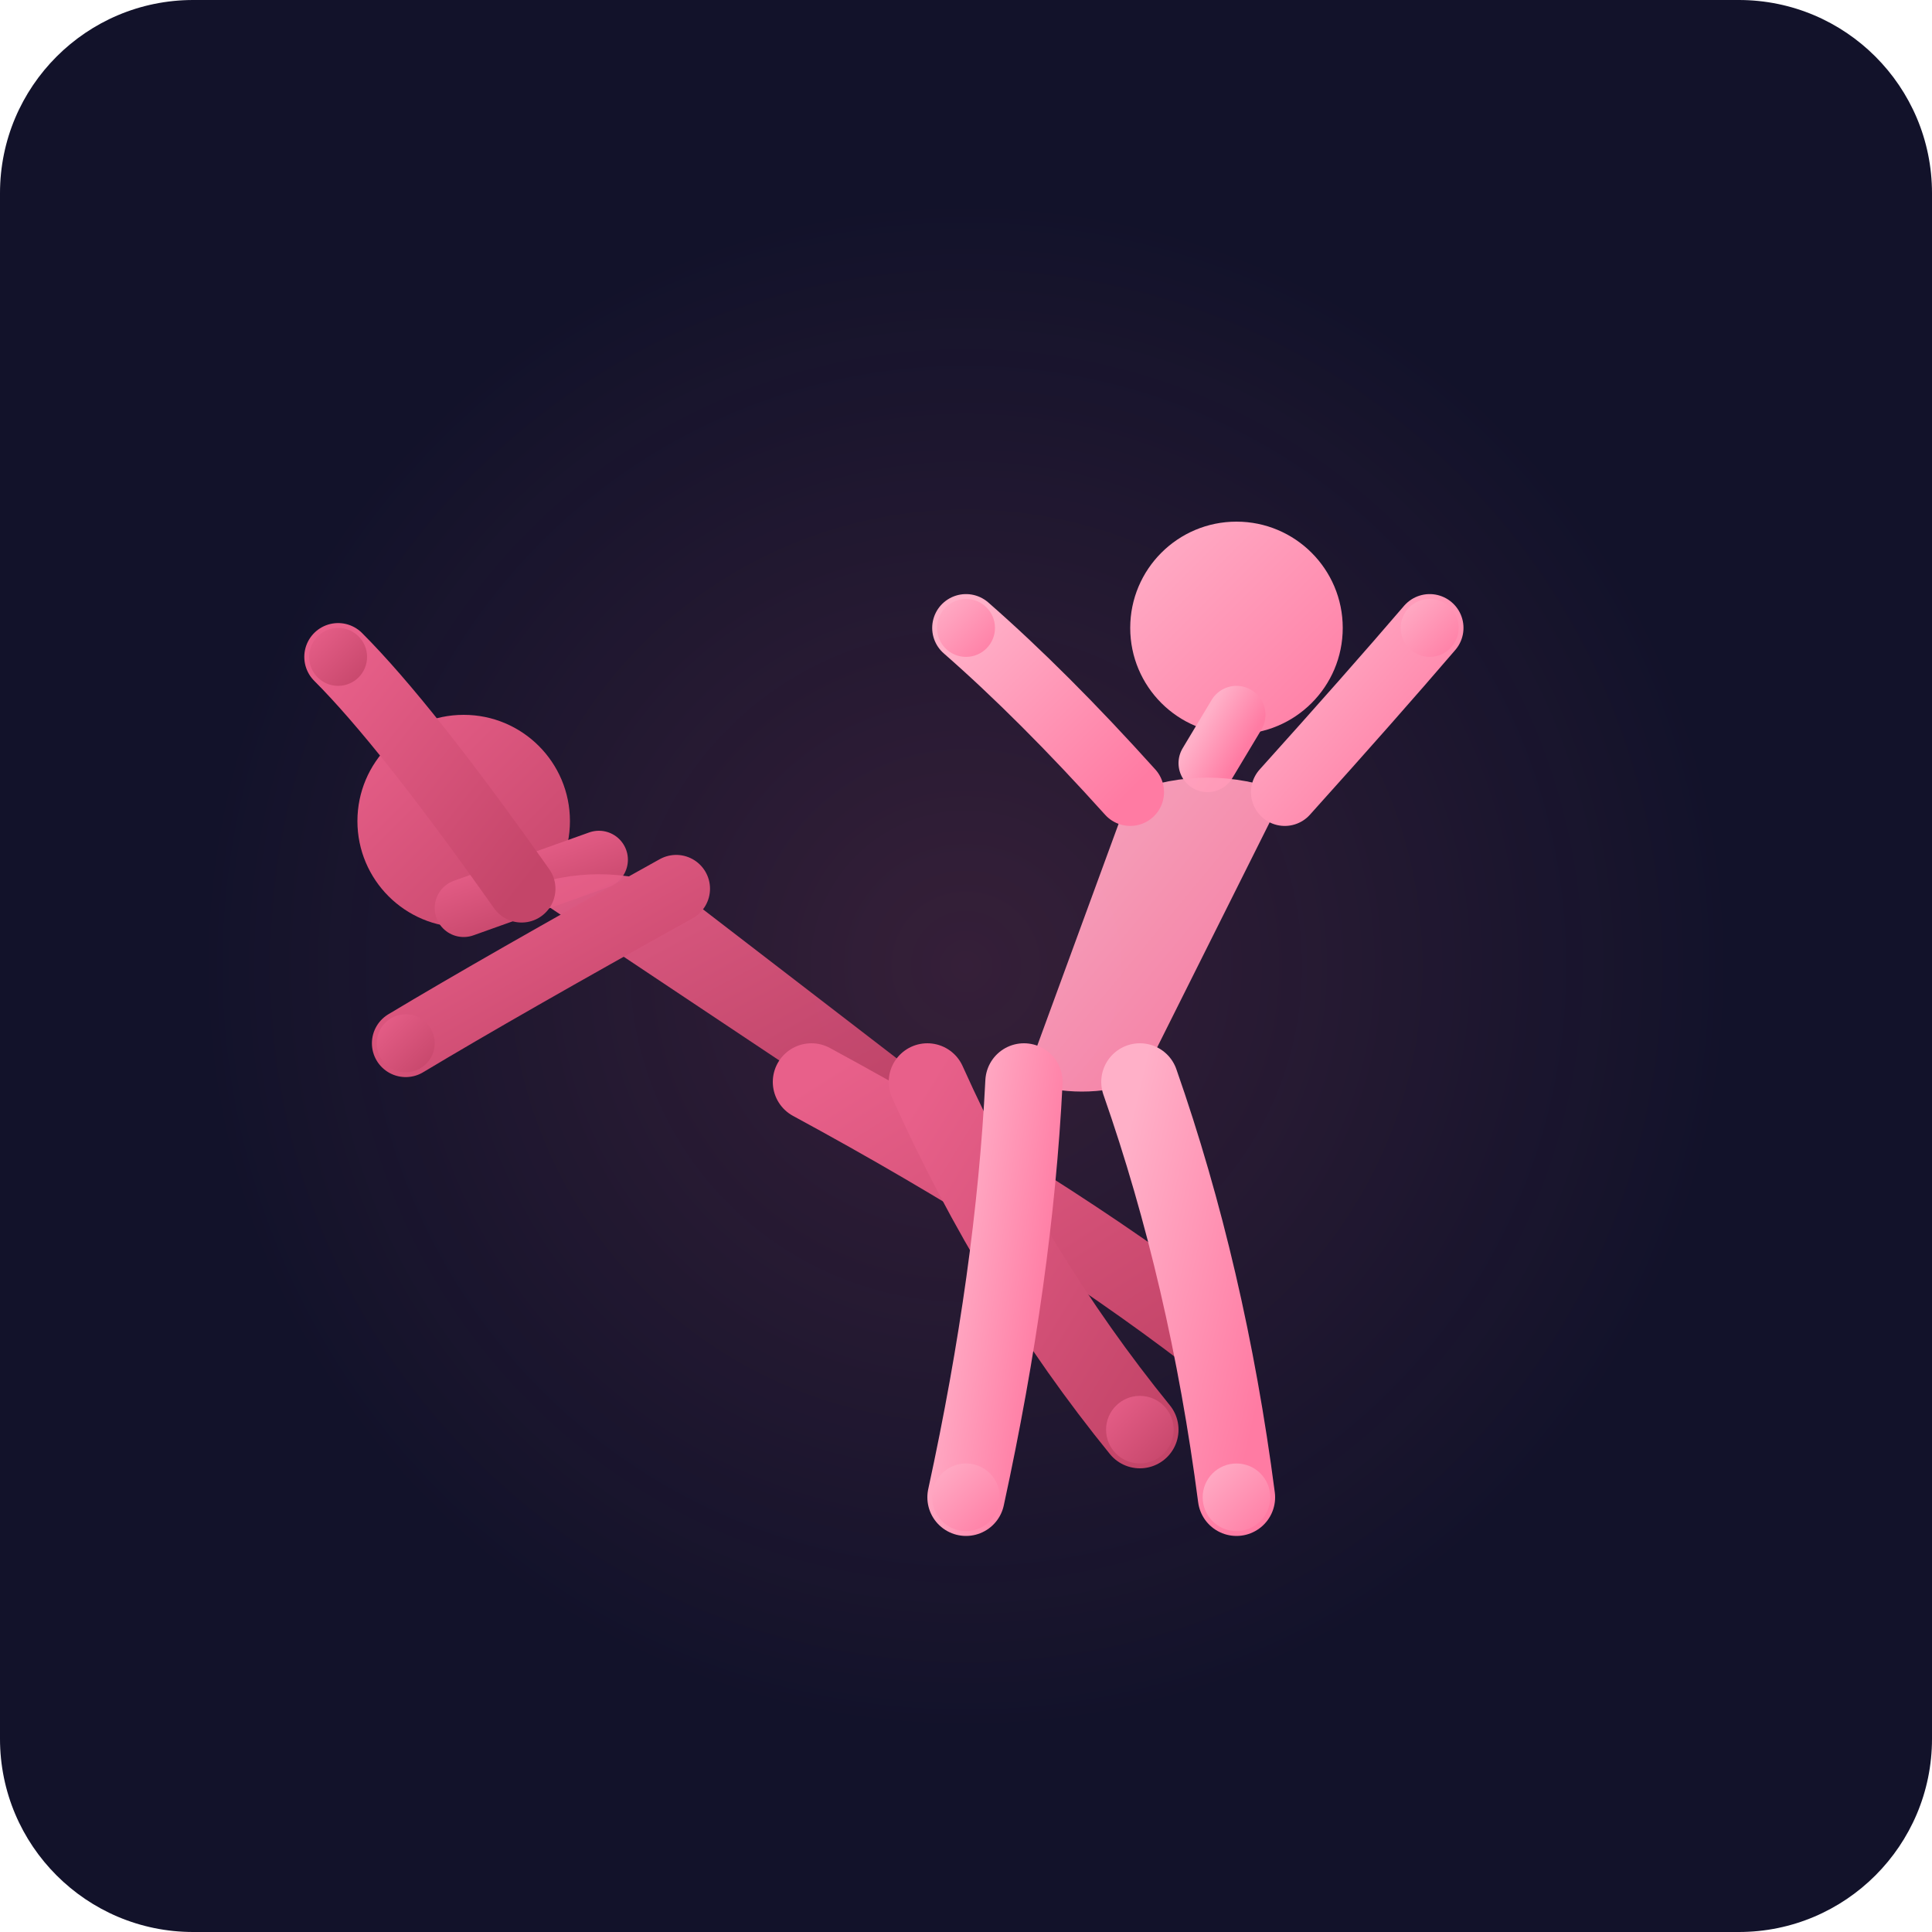
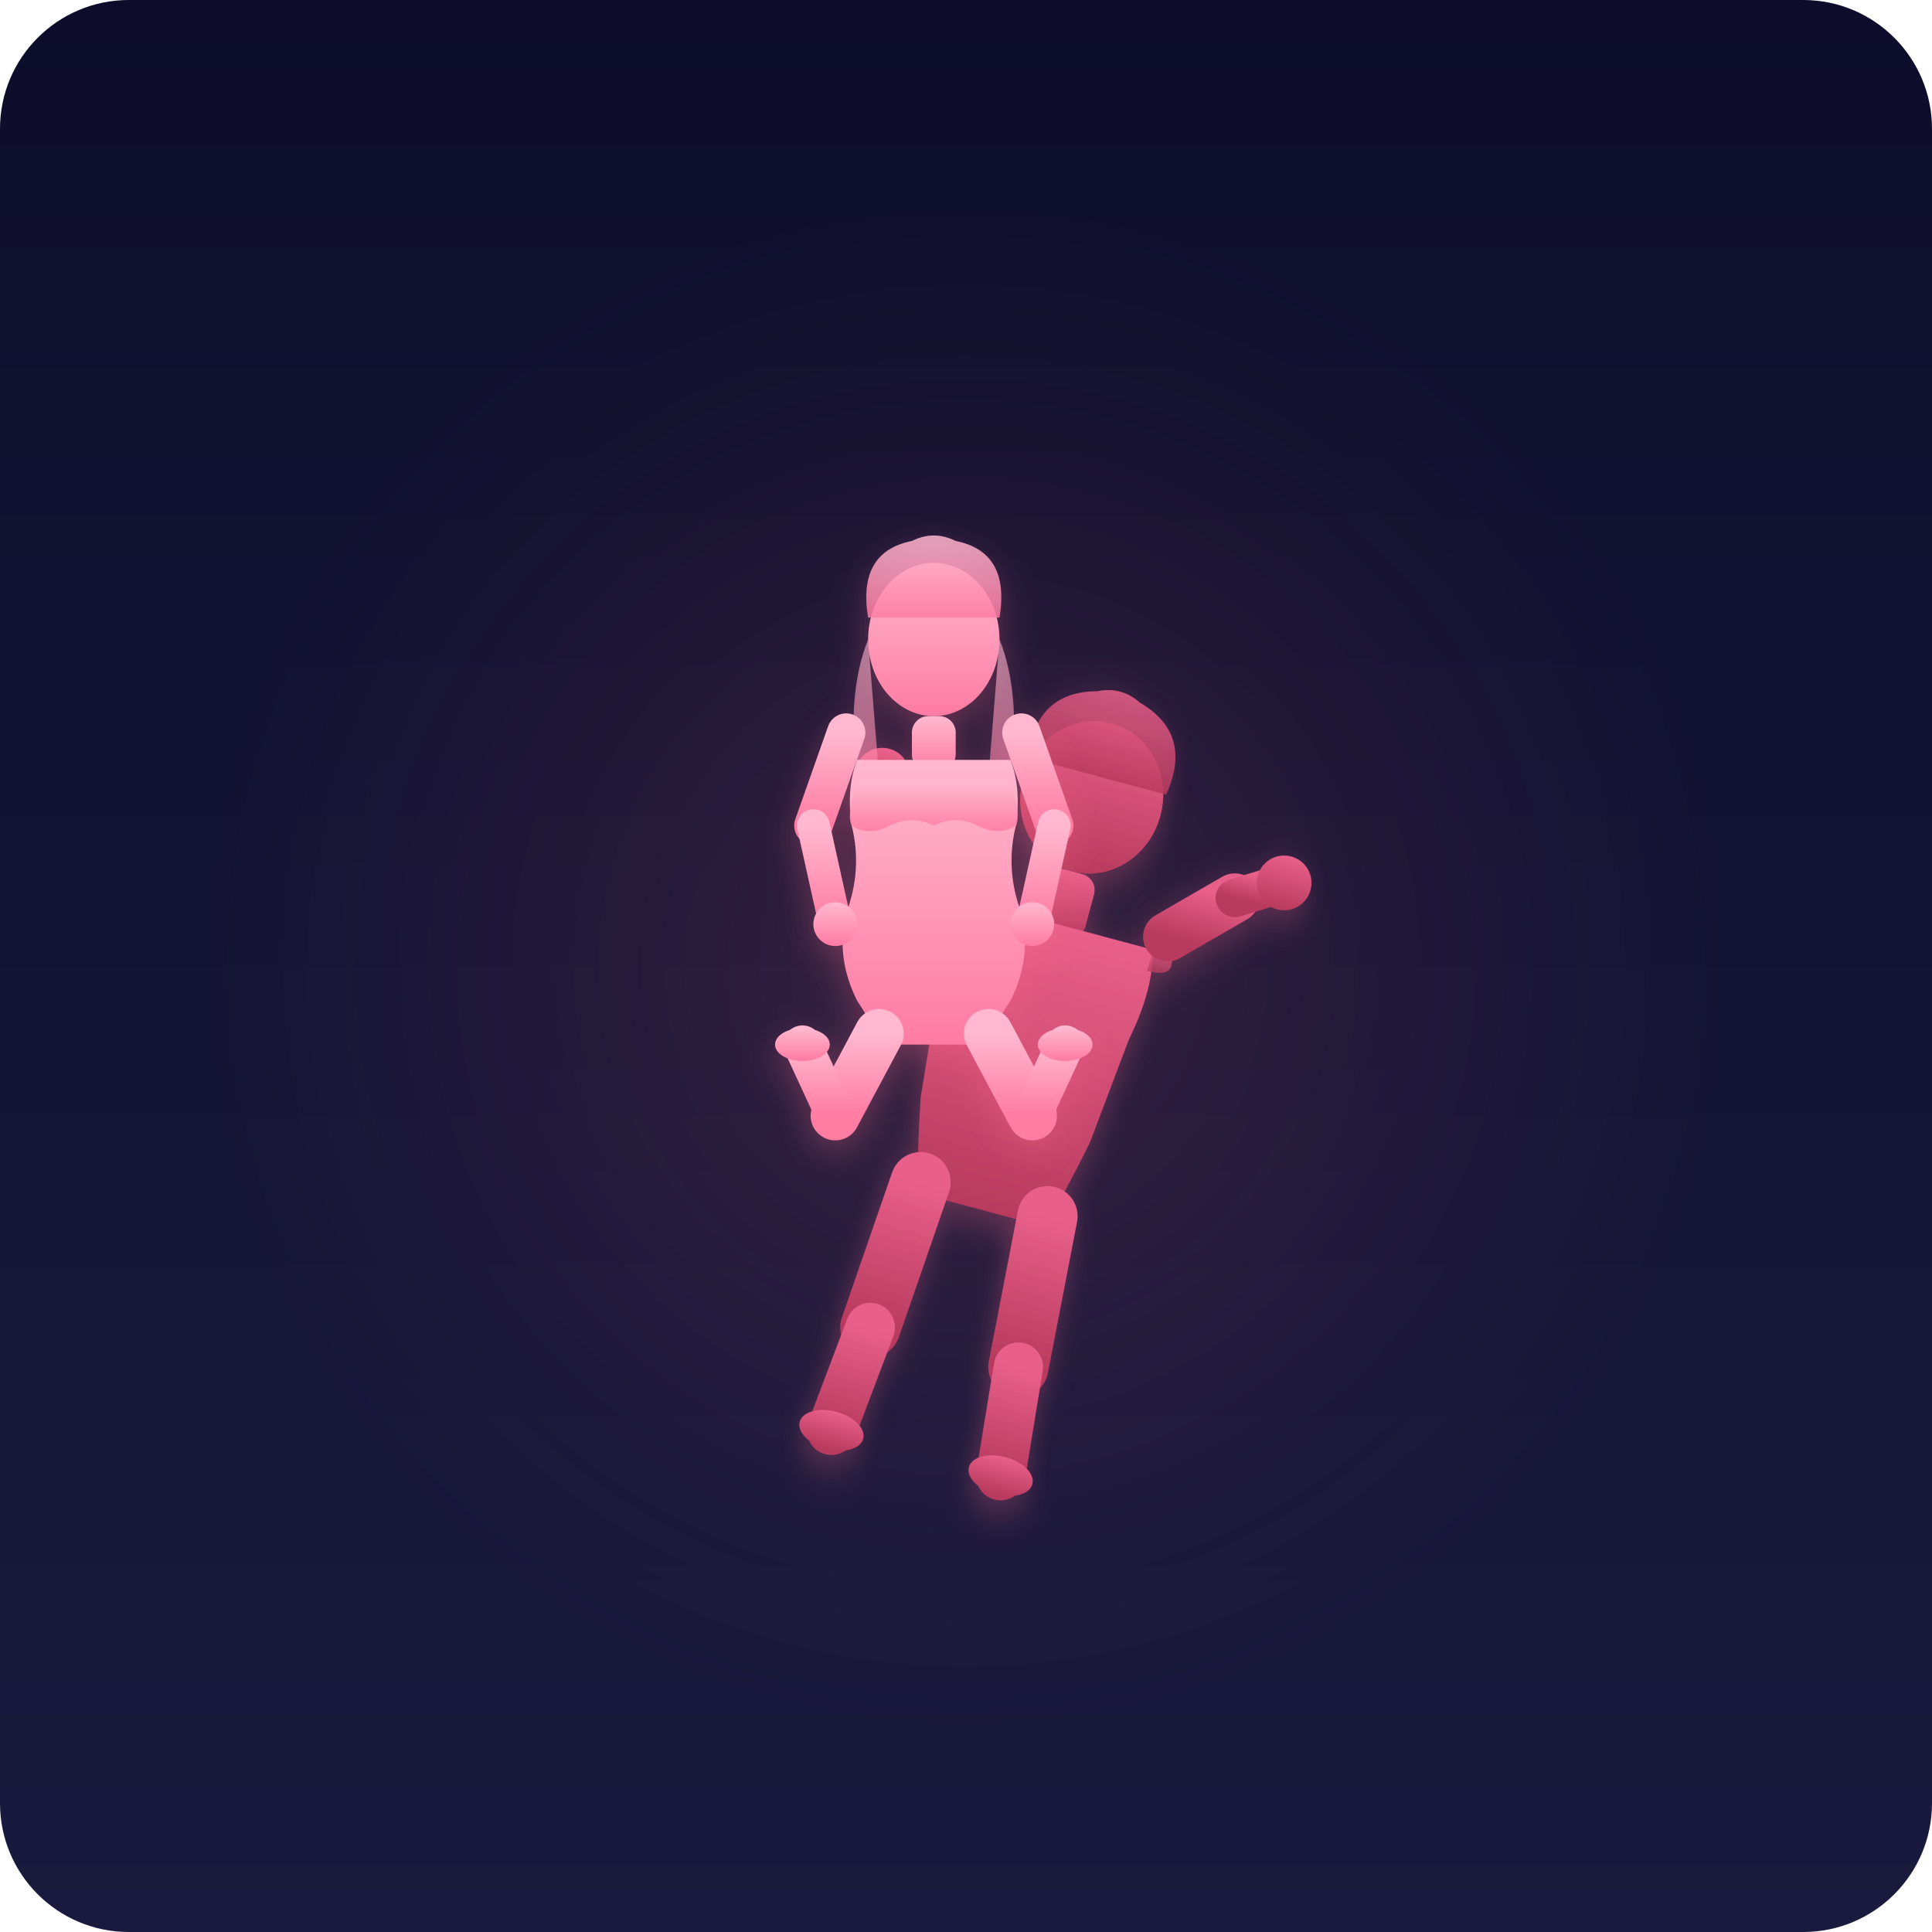
- <svg xmlns="http://www.w3.org/2000/svg" viewBox="0 0 200 200" width="200" height="200">
+ <svg xmlns="http://www.w3.org/2000/svg" viewBox="0 0 300 300" width="300" height="300">
  <defs>
-     <linearGradient id="g1" x1="0%" y1="0%" x2="100%" y2="100%">
-       <stop offset="0%" style="stop-color:#FFB0C8;stop-opacity:1" />
-       <stop offset="100%" style="stop-color:#FF7BA3;stop-opacity:1" />
+     <linearGradient id="bg" x1="0" y1="0" x2="0" y2="1">
+       <stop offset="0%" stop-color="#0d0d2b" />
+       <stop offset="100%" stop-color="#1a1a3e" />
    </linearGradient>
-     <linearGradient id="g2" x1="0%" y1="0%" x2="100%" y2="100%">
-       <stop offset="0%" style="stop-color:#E8608A;stop-opacity:1" />
-       <stop offset="100%" style="stop-color:#C44569;stop-opacity:1" />
+     <linearGradient id="f1" x1="0" y1="0" x2="0" y2="1">
+       <stop offset="0%" stop-color="#FFB8D0" />
+       <stop offset="100%" stop-color="#FF7BA3" />
+     </linearGradient>
+     <linearGradient id="f2" x1="0" y1="0" x2="0" y2="1">
+       <stop offset="0%" stop-color="#E8608A" />
+       <stop offset="100%" stop-color="#B83A5E" />
    </linearGradient>
    <radialGradient id="glow" cx="50%" cy="50%" r="50%">
-       <stop offset="0%" style="stop-color:#FF6B8A;stop-opacity:0.15" />
-       <stop offset="100%" style="stop-color:#FF6B8A;stop-opacity:0" />
+       <stop offset="0%" stop-color="#FF6B8A" stop-opacity="0.15" />
+       <stop offset="60%" stop-color="#FF6B8A" stop-opacity="0.05" />
+       <stop offset="100%" stop-color="#FF6B8A" stop-opacity="0" />
    </radialGradient>
+     <filter id="shadow" x="-20%" y="-20%" width="140%" height="140%">
+       <feDropShadow dx="0" dy="2" stdDeviation="3" flood-color="#FF6B8A" flood-opacity="0.3" />
+     </filter>
  </defs>
-   <rect width="200" height="200" fill="#12122a" rx="20" />
-   <circle cx="100" cy="100" r="80" fill="url(#glow)" />
-   <circle cx="48" cy="85" r="11" fill="url(#g2)" />
-   <line x1="48" y1="94" x2="62.0" y2="89.0" stroke="url(#g2)" stroke-width="6" stroke-linecap="round" />
-   <path d="M54,92 Q62.0,89 70,92               L96,112 Q90.0,114 84,112 Z" fill="url(#g2)" opacity="0.95" />
-   <path d="M54,92 Q42,75 35,68" fill="none" stroke="url(#g2)" stroke-width="7" stroke-linecap="round" />
-   <circle cx="35" cy="68" r="3.0" fill="url(#g2)" />
-   <path d="M70,92 Q52,102 42,108" fill="none" stroke="url(#g2)" stroke-width="7" stroke-linecap="round" />
-   <circle cx="42" cy="108" r="3.0" fill="url(#g2)" />
-   <path d="M84,112 Q108,125 125,138" fill="none" stroke="url(#g2)" stroke-width="8" stroke-linecap="round" />
-   <circle cx="125" cy="138" r="3.5" fill="url(#g2)" />
-   <path d="M96,112 Q105,132 118,148" fill="none" stroke="url(#g2)" stroke-width="8" stroke-linecap="round" />
-   <circle cx="118" cy="148" r="3.5" fill="url(#g2)" />
-   <circle cx="128" cy="65" r="11" fill="url(#g1)" />
-   <line x1="128" y1="74" x2="125.0" y2="79.0" stroke="url(#g1)" stroke-width="6" stroke-linecap="round" />
-   <path d="M117,82 Q125.0,79 133,82               L118,112 Q112.0,114 106,112 Z" fill="url(#g1)" opacity="0.95" />
-   <path d="M117,82 Q108,72 100,65" fill="none" stroke="url(#g1)" stroke-width="7" stroke-linecap="round" />
-   <circle cx="100" cy="65" r="3.0" fill="url(#g1)" />
-   <path d="M133,82 Q142,72 148,65" fill="none" stroke="url(#g1)" stroke-width="7" stroke-linecap="round" />
-   <circle cx="148" cy="65" r="3.0" fill="url(#g1)" />
-   <path d="M106,112 Q105,132 100,155" fill="none" stroke="url(#g1)" stroke-width="8" stroke-linecap="round" />
-   <circle cx="100" cy="155" r="3.5" fill="url(#g1)" />
-   <path d="M118,112 Q125,132 128,155" fill="none" stroke="url(#g1)" stroke-width="8" stroke-linecap="round" />
-   <circle cx="128" cy="155" r="3.5" fill="url(#g1)" />
+   <rect width="300" height="300" fill="url(#bg)" rx="20" />
+   <circle cx="150" cy="150" r="120" fill="url(#glow)" />
+   <g transform="translate(155,178) rotate(15) scale(0.85)" filter="url(#shadow)">
+     <ellipse cx="0" cy="-66" rx="13" ry="14" fill="url(#f2)" />
+     <path d="M-13,-70 Q-15,-82 -4,-85 Q0,-87 4,-85 Q15,-82 13,-70" fill="url(#f2)" opacity="0.85" />
+     <rect x="-5" y="-52" width="10" height="12" rx="3" fill="url(#f2)" />
+     <path d="M-18,-42 Q-20,-35 -18,-25 Q-17,-15 -16,-5 Q-14,5 -12,12 L12,12 Q14,5 16,-5 Q17,-15 18,-25 Q20,-35 18,-42 Z" fill="url(#f2)" />
+     <path d="M-18,-42 Q-22,-44 -22,-40 Q-22,-38 -18,-38" fill="url(#f2)" opacity="0.8" />
+     <path d="M18,-42 Q22,-44 22,-40 Q22,-38 18,-38" fill="url(#f2)" opacity="0.8" />
+     <line x1="-20" y1="-45" x2="-30" y2="-55" stroke="url(#f2)" stroke-width="9" stroke-linecap="round" />
+     <line x1="-30" y1="-55" x2="-38" y2="-60" stroke="url(#f2)" stroke-width="7" stroke-linecap="round" />
+     <circle cx="-38" cy="-60" r="5" fill="url(#f2)" />
+     <line x1="20" y1="-45" x2="30" y2="-55" stroke="url(#f2)" stroke-width="9" stroke-linecap="round" />
+     <line x1="30" y1="-55" x2="38" y2="-60" stroke="url(#f2)" stroke-width="7" stroke-linecap="round" />
+     <circle cx="38" cy="-60" r="5" fill="url(#f2)" />
+     <line x1="-12" y1="10" x2="-14" y2="38" stroke="url(#f2)" stroke-width="11" stroke-linecap="round" />
+     <line x1="-14" y1="38" x2="-16" y2="58" stroke="url(#f2)" stroke-width="9" stroke-linecap="round" />
+     <ellipse cx="-16" cy="58" rx="6" ry="3.5" fill="url(#f2)" />
+     <line x1="12" y1="10" x2="14" y2="38" stroke="url(#f2)" stroke-width="11" stroke-linecap="round" />
+     <line x1="14" y1="38" x2="16" y2="58" stroke="url(#f2)" stroke-width="9" stroke-linecap="round" />
+     <ellipse cx="16" cy="58" rx="6" ry="3.5" fill="url(#f2)" />
+   </g>
+   <g transform="translate(145,152) rotate(0) scale(0.85)" filter="url(#shadow)">
+     <ellipse cx="0" cy="-62" rx="12" ry="14" fill="url(#f1)" />
+     <path d="M-12,-66 Q-14,-78 -4,-80 Q0,-82 4,-80 Q14,-78 12,-66" fill="url(#f1)" opacity="0.85" />
+     <path d="M-12,-62 Q-16,-52 -14,-37 Q-12,-32 -10,-37" fill="url(#f1)" opacity="0.6" />
+     <path d="M12,-62 Q16,-52 14,-37 Q12,-32 10,-37" fill="url(#f1)" opacity="0.6" />
+     <rect x="-4" y="-48" width="8" height="10" rx="3" fill="url(#f1)" />
+     <path d="M-14,-40 Q-16,-35 -15,-28 Q-13,-20 -16,-12 Q-18,-4 -14,4 Q-10,10 -10,12 L10,12 Q10,10 14,4 Q18,-4 16,-12 Q13,-20 15,-28 Q16,-35 14,-40 Z" fill="url(#f1)" />
+     <path d="M-14,-36 Q-16,-30 -15,-28 Q-12,-26 -8,-28 Q-4,-30 0,-28 Q4,-30 8,-28 Q12,-26 15,-28 Q16,-30 14,-36" fill="url(#f1)" opacity="0.9" />
+     <line x1="-16" y1="-45" x2="-22" y2="-28" stroke="url(#f1)" stroke-width="7" stroke-linecap="round" />
+     <line x1="-22" y1="-28" x2="-18" y2="-10" stroke="url(#f1)" stroke-width="6" stroke-linecap="round" />
+     <circle cx="-18" cy="-10" r="4" fill="url(#f1)" />
+     <line x1="16" y1="-45" x2="22" y2="-28" stroke="url(#f1)" stroke-width="7" stroke-linecap="round" />
+     <line x1="22" y1="-28" x2="18" y2="-10" stroke="url(#f1)" stroke-width="6" stroke-linecap="round" />
+     <circle cx="18" cy="-10" r="4" fill="url(#f1)" />
+     <line x1="-10" y1="10" x2="-18" y2="25" stroke="url(#f1)" stroke-width="9" stroke-linecap="round" />
+     <line x1="-18" y1="25" x2="-24" y2="12" stroke="url(#f1)" stroke-width="7" stroke-linecap="round" />
+     <ellipse cx="-24" cy="12" rx="5" ry="3" fill="url(#f1)" />
+     <line x1="10" y1="10" x2="18" y2="25" stroke="url(#f1)" stroke-width="9" stroke-linecap="round" />
+     <line x1="18" y1="25" x2="24" y2="12" stroke="url(#f1)" stroke-width="7" stroke-linecap="round" />
+     <ellipse cx="24" cy="12" rx="5" ry="3" fill="url(#f1)" />
+   </g>
</svg>
